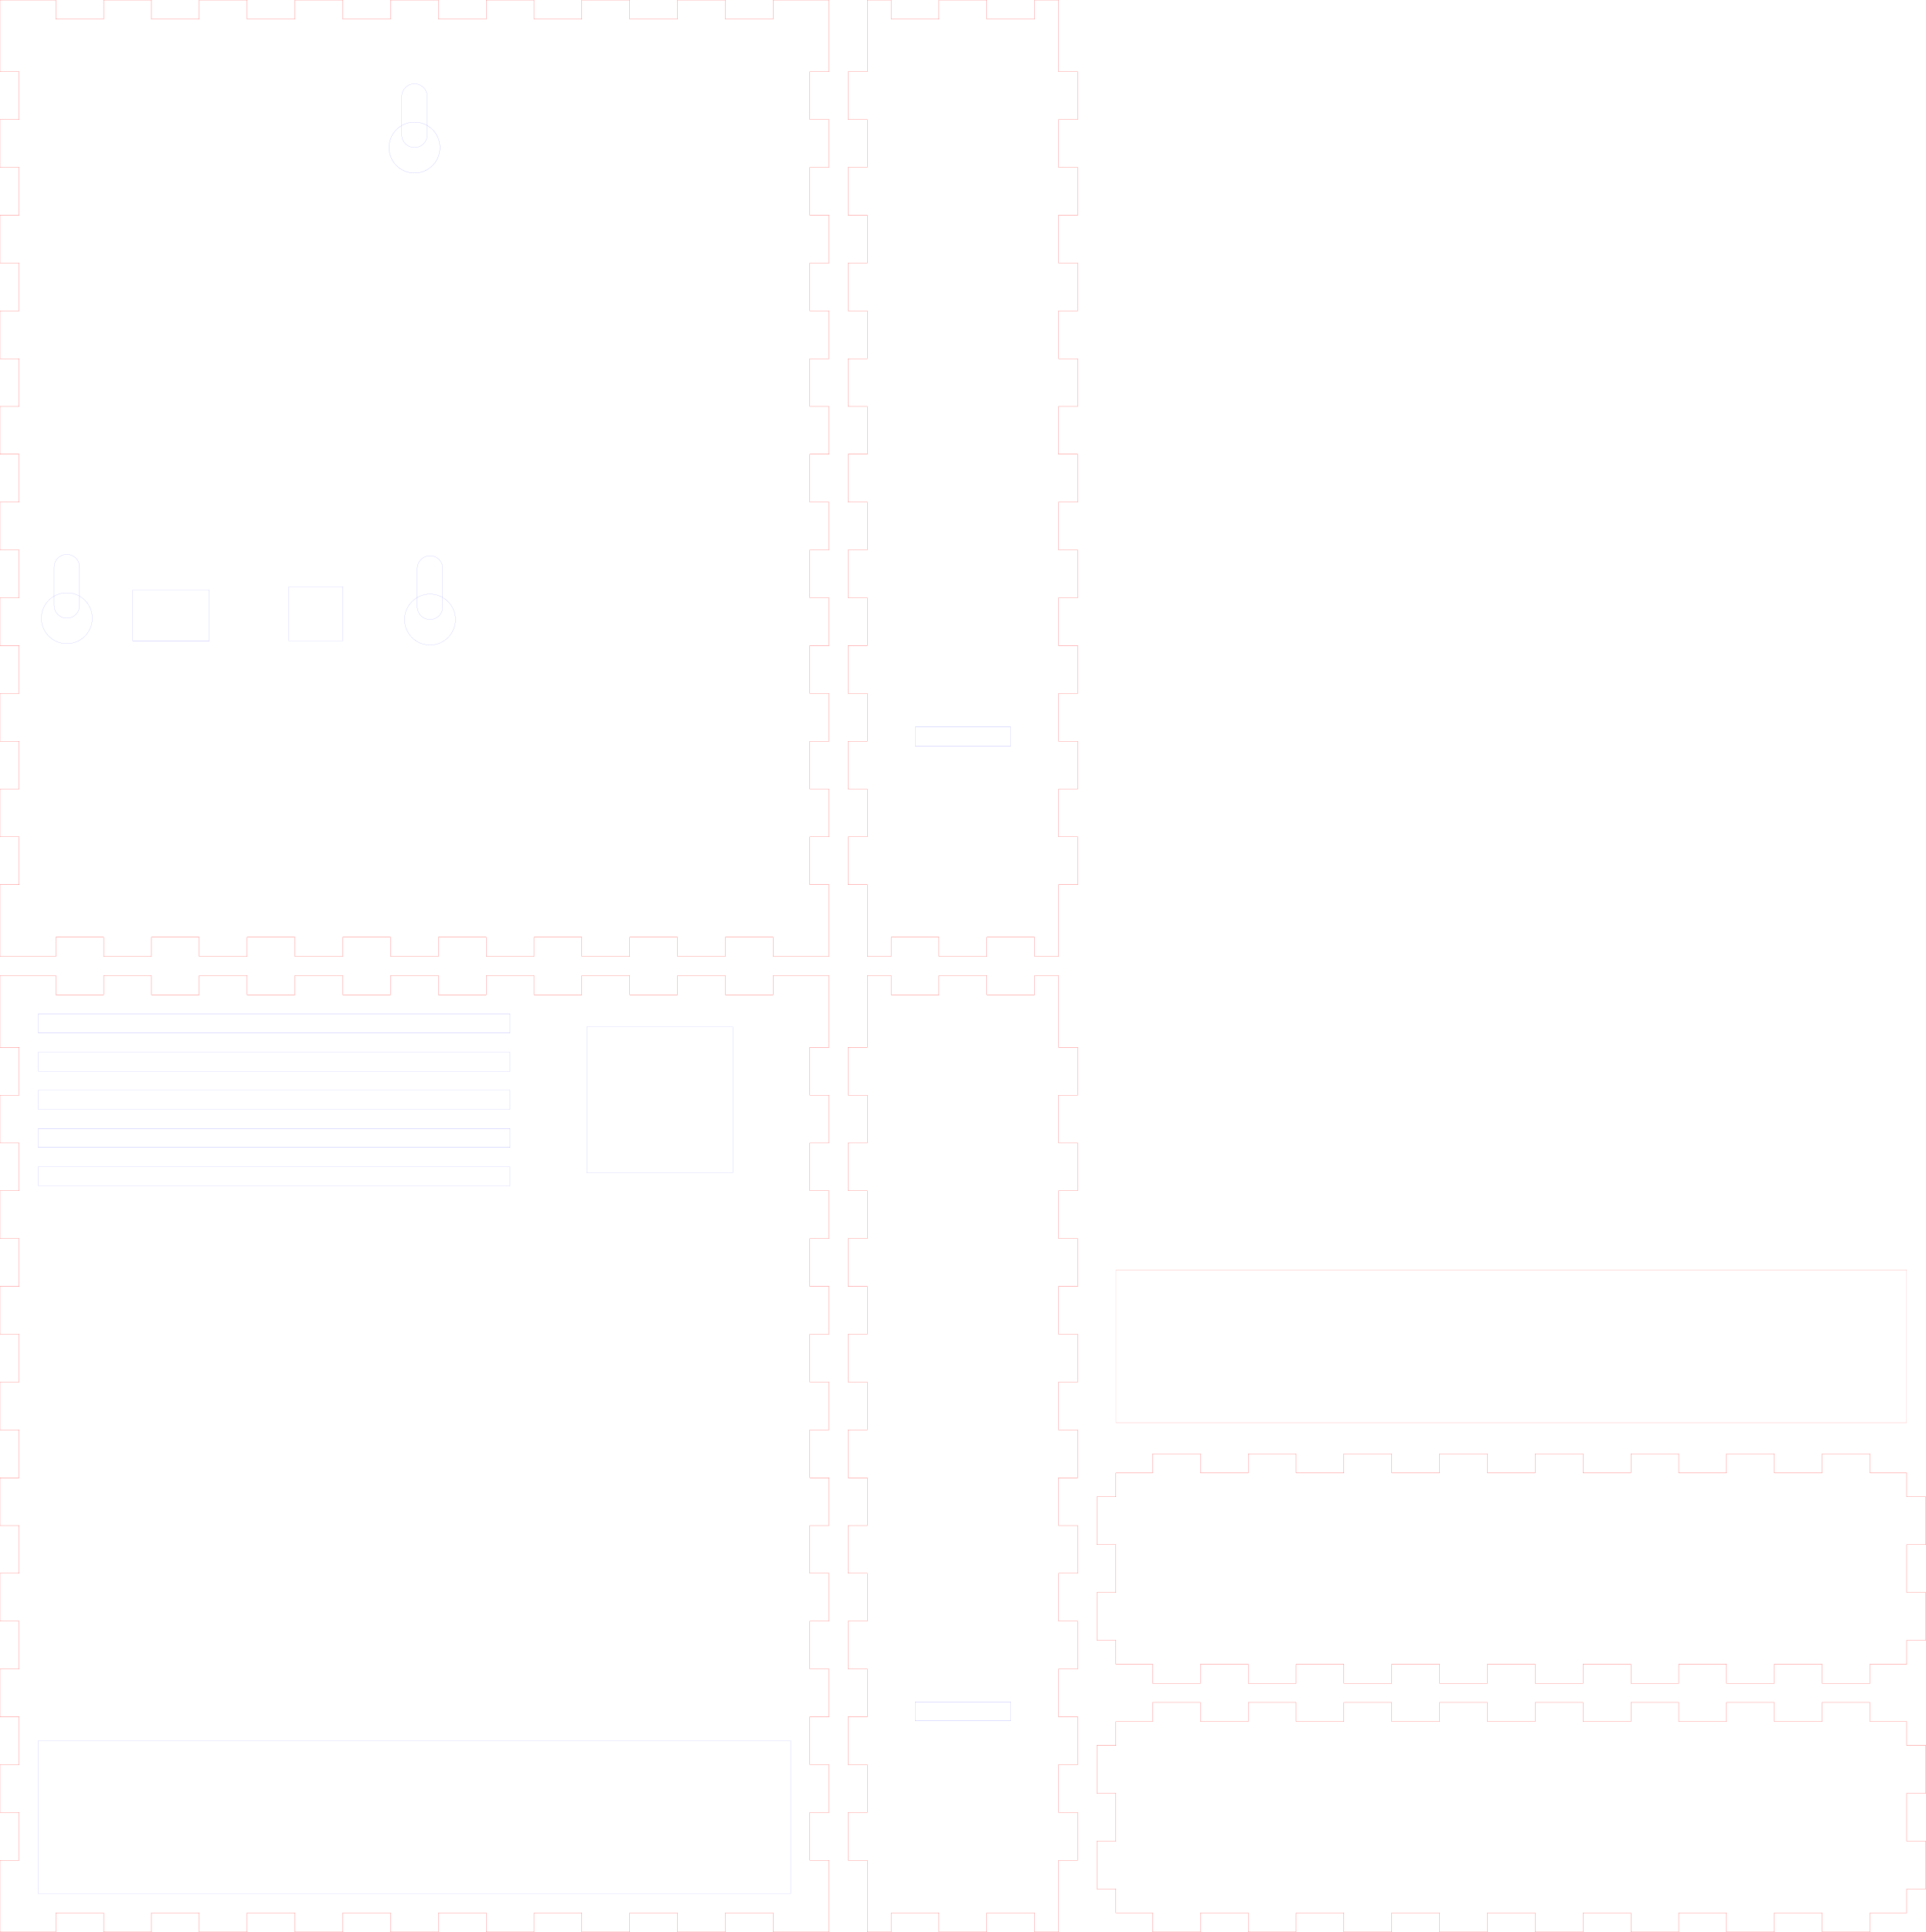
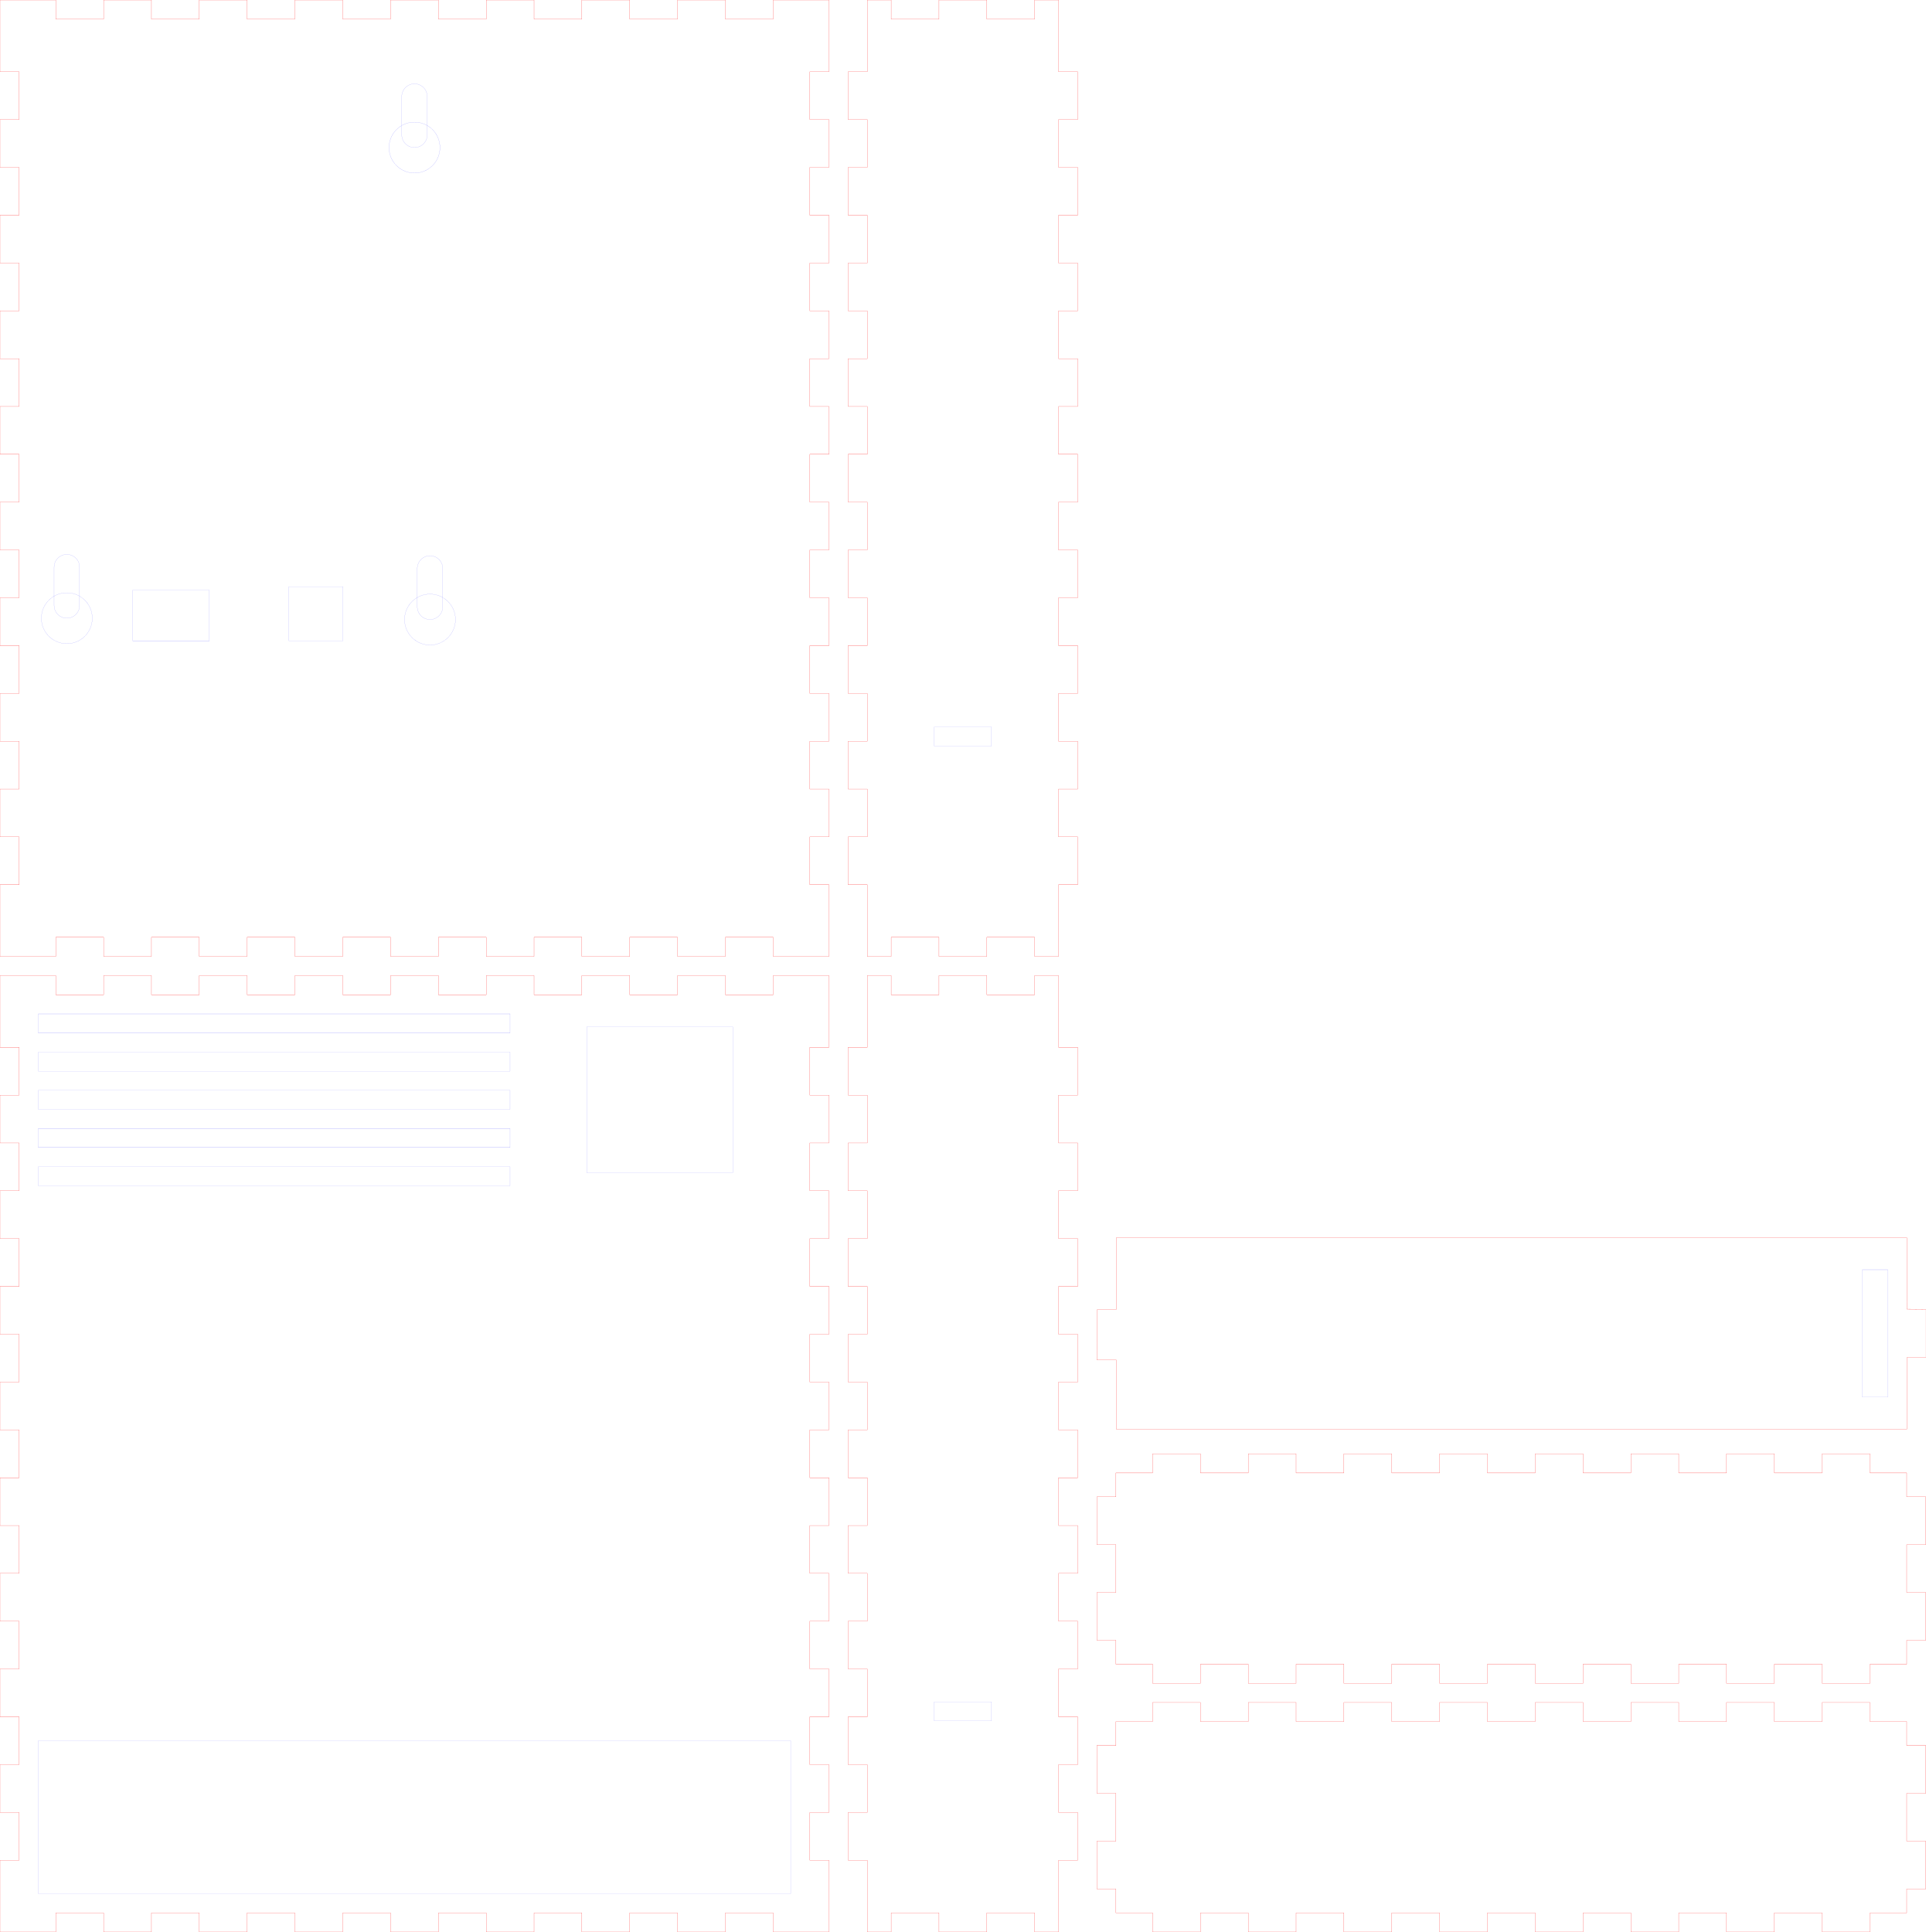
<svg xmlns="http://www.w3.org/2000/svg" width="302mm" height="303mm" viewBox="0 0 302 303" version="1.1" preserveAspectRatio="xMidYMid meet" id="svg9">
  <defs id="defs13" />
  <g id="svgGroup" stroke-linecap="round" fill-rule="evenodd" font-size="9pt" stroke="#000" stroke-width="0.25mm" fill="none" style="stroke:#000;stroke-width:0.25mm;fill:none">
    <path d="m 0,153 v 11.25 h 3 v 7.5 H 0 v 7.5 h 3 v 7.5 H 0 v 7.5 h 3 v 7.5 H 0 v 7.5 h 3 v 7.5 H 0 v 7.5 h 3 v 7.5 H 0 v 7.5 h 3 v 7.5 H 0 v 7.5 h 3 v 7.5 H 0 v 7.5 h 3 v 7.5 H 0 v 7.5 h 3 v 7.5 H 0 v 7.5 3.75 h 8.75 v -3 h 7.5 v 3 h 7.5 v -3 h 7.5 v 3 h 7.5 v -3 h 7.5 v 3 h 7.5 v -3 h 7.5 v 3 h 7.5 v -3 h 7.5 v 3 h 7.5 v -3 h 7.5 v 3 h 7.5 v -3 h 7.5 v 3 h 7.5 v -3 h 7.5 v 3 H 130 v -11.25 h -3 v -7.5 h 3 v -7.5 h -3 v -7.5 h 3 v -7.5 h -3 v -7.5 h 3 v -7.5 h -3 v -7.5 h 3 v -7.5 h -3 v -7.5 h 3 v -7.5 h -3 v -7.5 h 3 v -7.5 h -3 v -7.5 h 3 v -7.5 h -3 v -7.5 h 3 v -7.5 h -3 v -7.5 h 3 v -7.5 -3.75 h -8.75 v 3 h -7.5 v -3 h -7.5 v 3 h -7.5 v -3 h -7.5 v 3 h -7.5 v -3 h -7.5 v 3 h -7.5 v -3 h -7.5 v 3 h -7.5 v -3 h -7.5 v 3 h -7.5 v -3 h -7.5 v 3 h -7.5 v -3 h -7.5 v 3 h -7.5 v -3 z" id="front_outsideCutPath" stroke="#FF0000" stroke-width="0.1" style="stroke:#ff0000;stroke-width:0.1" vector-effect="non-scaling-stroke" />
    <path d="m 136,153 v 11.25 h -3 v 7.5 h 3 v 7.5 h -3 v 7.5 h 3 v 7.5 h -3 v 7.5 h 3 v 7.5 h -3 v 7.5 h 3 v 7.5 h -3 v 7.5 h 3 v 7.5 h -3 v 7.5 h 3 v 7.5 h -3 v 7.5 h 3 v 7.5 h -3 v 7.5 h 3 v 7.5 h -3 v 7.5 h 3 v 7.5 3.75 h 3.75 v -3 h 7.5 v 3 h 7.5 v -3 h 7.5 v 3 H 166 v -11.25 h 3 v -7.5 h -3 v -7.5 h 3 v -7.5 h -3 v -7.5 h 3 v -7.5 h -3 v -7.5 h 3 v -7.5 h -3 v -7.5 h 3 v -7.5 h -3 v -7.5 h 3 v -7.5 h -3 v -7.5 h 3 v -7.5 h -3 v -7.5 h 3 v -7.5 h -3 v -7.5 h 3 v -7.5 h -3 v -7.5 -3.75 h -3.75 v 3 h -7.5 v -3 h -7.5 v 3 h -7.5 v -3 z" id="left_outsideCutPath" stroke="#FF0000" stroke-width="0.1" style="stroke:#ff0000;stroke-width:0.1" vector-effect="non-scaling-stroke" />
    <path d="m 175,270 v 3.75 h -3 v 7.5 h 3 v 7.5 h -3 v 7.5 h 3 V 300 h 5.75 v 3 h 7.5 v -3 h 7.5 v 3 h 7.5 v -3 h 7.5 v 3 h 7.5 v -3 h 7.5 v 3 h 7.5 v -3 h 7.5 v 3 h 7.5 v -3 h 7.5 v 3 h 7.5 v -3 h 7.5 v 3 h 7.5 v -3 h 7.5 v 3 h 7.5 v -3 H 299 v -3.75 h 3 v -7.5 h -3 v -7.5 h 3 v -7.5 h -3 V 270 h -5.75 v -3 h -7.5 v 3 h -7.5 v -3 h -7.5 v 3 h -7.5 v -3 h -7.5 v 3 h -7.5 v -3 h -7.5 v 3 h -7.5 v -3 h -7.5 v 3 h -7.5 v -3 h -7.5 v 3 h -7.5 v -3 h -7.5 v 3 h -7.5 v -3 h -7.5 v 3 z" id="top_outsideCutPath" stroke="#FF0000" stroke-width="0.1" style="stroke:#ff0000;stroke-width:0.1" vector-effect="non-scaling-stroke" />
    <path d="m 0,0 v 11.25 h 3 v 7.5 H 0 v 7.5 h 3 v 7.5 H 0 v 7.5 h 3 v 7.5 H 0 v 7.5 h 3 v 7.5 H 0 v 7.5 h 3 v 7.5 H 0 v 7.5 h 3 v 7.5 H 0 v 7.5 h 3 v 7.5 H 0 v 7.5 h 3 v 7.5 H 0 v 7.5 h 3 v 7.5 H 0 v 7.5 3.75 h 8.75 v -3 h 7.5 v 3 h 7.5 v -3 h 7.5 v 3 h 7.5 v -3 h 7.5 v 3 h 7.5 v -3 h 7.5 v 3 h 7.5 v -3 h 7.5 v 3 h 7.5 v -3 h 7.5 v 3 h 7.5 v -3 h 7.5 v 3 h 7.5 v -3 h 7.5 v 3 H 130 v -11.25 h -3 v -7.5 h 3 v -7.5 h -3 v -7.5 h 3 v -7.5 h -3 v -7.5 h 3 v -7.5 h -3 v -7.5 h 3 v -7.5 h -3 v -7.5 h 3 v -7.5 h -3 v -7.5 h 3 v -7.5 h -3 v -7.5 h 3 v -7.5 h -3 v -7.5 h 3 v -7.5 h -3 v -7.5 h 3 V 3.75 0 h -8.75 v 3 h -7.5 V 0 h -7.5 v 3 h -7.5 V 0 h -7.5 v 3 h -7.5 V 0 h -7.5 v 3 h -7.5 V 0 h -7.5 v 3 h -7.5 V 0 h -7.5 v 3 h -7.5 V 0 h -7.5 v 3 h -7.5 V 0 h -7.5 V 3 H 8.75 V 0 Z" id="back_outsideCutPath" stroke="#FF0000" stroke-width="0.1" style="stroke:#ff0000;stroke-width:0.1" vector-effect="non-scaling-stroke" />
    <path d="m 136,0 v 11.25 h -3 v 7.5 h 3 v 7.5 h -3 v 7.5 h 3 v 7.5 h -3 v 7.5 h 3 v 7.5 h -3 v 7.5 h 3 v 7.5 h -3 v 7.5 h 3 v 7.5 h -3 v 7.5 h 3 v 7.5 h -3 v 7.5 h 3 v 7.5 h -3 v 7.5 h 3 v 7.5 h -3 v 7.5 h 3 v 7.5 3.75 h 3.75 v -3 h 7.5 v 3 h 7.5 v -3 h 7.5 v 3 H 166 v -11.25 h 3 v -7.5 h -3 v -7.5 h 3 v -7.5 h -3 v -7.5 h 3 v -7.5 h -3 v -7.5 h 3 v -7.5 h -3 v -7.5 h 3 v -7.5 h -3 v -7.5 h 3 v -7.5 h -3 v -7.5 h 3 v -7.5 h -3 v -7.5 h 3 v -7.5 h -3 v -7.5 h 3 v -7.5 h -3 V 3.75 0 h -3.75 v 3 h -7.5 V 0 h -7.5 v 3 h -7.5 V 0 Z" id="right_outsideCutPath" stroke="#FF0000" stroke-width="0.1" style="stroke:#ff0000;stroke-width:0.1" vector-effect="non-scaling-stroke" />
    <path d="m 175,231 v 3.75 h -3 v 7.5 h 3 v 7.5 h -3 v 7.5 h 3 V 261 h 5.75 v 3 h 7.5 v -3 h 7.5 v 3 h 7.5 v -3 h 7.5 v 3 h 7.5 v -3 h 7.5 v 3 h 7.5 v -3 h 7.5 v 3 h 7.5 v -3 h 7.5 v 3 h 7.5 v -3 h 7.5 v 3 h 7.5 v -3 h 7.5 v 3 h 7.5 v -3 H 299 v -3.75 h 3 v -7.5 h -3 v -7.5 h 3 v -7.5 h -3 V 231 h -5.75 v -3 h -7.5 v 3 h -7.5 v -3 h -7.5 v 3 h -7.5 v -3 h -7.5 v 3 h -7.5 v -3 h -7.5 v 3 h -7.5 v -3 h -7.5 v 3 h -7.5 v -3 h -7.5 v 3 h -7.5 v -3 h -7.5 v 3 h -7.5 v -3 h -7.5 v 3 z" id="bottom_outsideCutPath" stroke="#FF0000" stroke-width="0.1" style="stroke:#ff0000;stroke-width:0.1" vector-effect="non-scaling-stroke" />
-     <rect style="fill-opacity:0;fill-rule:evenodd;stroke:#0000ff;stroke-width:0.01;stroke-dasharray:none;stroke-opacity:1;paint-order:normal" id="right_hole" width="14.99" height="2.99" x="143.517" y="114.016" />
-     <rect style="fill-opacity:0;fill-rule:evenodd;stroke:#0000ff;stroke-width:0.01;stroke-dasharray:none;stroke-opacity:1;paint-order:normal" id="left_hole" width="14.99" height="2.99" x="143.508" y="266.906" />
+     <rect style="fill-opacity:0;fill-rule:evenodd;stroke:#0000ff;stroke-width:0.01;stroke-dasharray:none;stroke-opacity:1;paint-order:normal" id="right_hole" width="8.99" height="2.99" x="146.505" y="114.015" />
+     <rect style="fill-opacity:0;fill-rule:evenodd;stroke:#0000ff;stroke-width:0.01;stroke-dasharray:none;stroke-opacity:1;paint-order:normal" id="left_hole" width="8.99" height="2.99" x="146.505" y="266.905" />
    <rect style="fill-opacity:0;fill-rule:evenodd;stroke:#0000ff;stroke-width:0.01;stroke-dasharray:none;stroke-opacity:1;paint-order:normal" id="led_hole" width="117.99" height="23.99" x="6" y="273.005" />
    <g id="g11687" transform="translate(-0.01400838,-22.21959)">
      <rect style="fill-opacity:0;fill-rule:evenodd;stroke:#0000ff;stroke-width:0.01;stroke-dasharray:none;stroke-opacity:1;paint-order:normal" id="rect11620" width="73.99" height="2.99" x="6.014" y="181.234" ry="0" />
      <rect style="fill-opacity:0;fill-rule:evenodd;stroke:#0000ff;stroke-width:0.01;stroke-dasharray:none;stroke-opacity:1;paint-order:normal" id="rect11691" width="73.99" height="2.99" x="6.014" y="187.224" ry="0" />
      <rect style="fill-opacity:0;fill-rule:evenodd;stroke:#0000ff;stroke-width:0.01;stroke-dasharray:none;stroke-opacity:1;paint-order:normal" id="rect11693" width="73.99" height="2.99" x="6.014" y="193.214" ry="0" />
      <rect style="fill-opacity:0;fill-rule:evenodd;stroke:#0000ff;stroke-width:0.01;stroke-dasharray:none;stroke-opacity:1;paint-order:normal" id="rect11695" width="73.99" height="2.99" x="6.014" y="199.204" ry="0" />
      <rect style="fill-opacity:0;fill-rule:evenodd;stroke:#0000ff;stroke-width:0.01;stroke-dasharray:none;stroke-opacity:1;paint-order:normal" id="rect11697" width="73.99" height="2.99" x="6.014" y="205.194" ry="0" />
    </g>
    <rect style="fill-opacity:0;fill-rule:evenodd;stroke:#0000ff;stroke-width:0.01;stroke-dasharray:none;stroke-opacity:1;paint-order:normal" id="rect11689" width="22.9" height="22.9" x="92.005" y="161.039" />
    <rect style="fill-opacity:0;fill-rule:evenodd;stroke:#0000ff;stroke-width:0.01;stroke-dasharray:none;stroke-opacity:1;paint-order:normal" id="rect11726" width="11.99" height="7.99" x="20.826" y="92.534" />
    <rect style="fill-opacity:0;fill-rule:evenodd;stroke:#0000ff;stroke-width:0.01;stroke-dasharray:none;stroke-opacity:1;paint-order:normal" id="rect11728" width="8.49" height="8.491" x="-53.786" y="92.005" transform="scale(-1,1)" />
-     <rect style="fill-opacity:0;fill-rule:evenodd;stroke:#ff0000;stroke-width:0.01;stroke-dasharray:none;stroke-opacity:1;paint-order:normal" id="rect327" width="123.977" height="23.99" x="175.012" y="199.14" />
    <g id="g1801" transform="translate(-10.62614,-11.08704)">
      <rect style="fill-opacity:0;fill-rule:evenodd;stroke:#0000ff;stroke-width:0.01;stroke-dasharray:none;stroke-opacity:1;paint-order:normal" id="rect306" width="3.997" height="9.997" x="73.628" y="24.229" ry="1.999" />
      <circle style="fill-opacity:0;fill-rule:evenodd;stroke:#0000ff;stroke-width:0.011;stroke-dasharray:none;stroke-opacity:1" id="path967" cx="75.626" cy="34.232" r="3.994" />
    </g>
    <g id="g1823" transform="translate(-65.14524,62.72331)">
      <rect style="fill-opacity:0;fill-rule:evenodd;stroke:#0000ff;stroke-width:0.01;stroke-dasharray:none;stroke-opacity:1;paint-order:normal" id="rect1819" width="3.997" height="9.997" x="73.628" y="24.229" ry="1.999" />
      <circle style="fill-opacity:0;fill-rule:evenodd;stroke:#0000ff;stroke-width:0.01;stroke-dasharray:none;stroke-opacity:1" id="circle1821" cx="75.626" cy="34.232" r="3.994" />
    </g>
    <g id="g1829" transform="translate(-8.191705,62.9333)">
      <rect style="fill-opacity:0;fill-rule:evenodd;stroke:#0000ff;stroke-width:0.01;stroke-dasharray:none;stroke-opacity:1;paint-order:normal" id="rect1825" width="3.997" height="9.997" x="73.628" y="24.229" ry="1.999" />
      <circle style="fill-opacity:0;fill-rule:evenodd;stroke:#0000ff;stroke-width:0.01;stroke-dasharray:none;stroke-opacity:1" id="circle1827" cx="75.626" cy="34.232" r="3.994" />
    </g>
+     <path d="m 175.038,194.129 v 3.75 0 7.5 h -2.973 l -0.065,7.897 3.037,-0.001 v 7.104 0 3.75 h 5.75 v 0 h 7.5 v 0 h 7.5 v 0 h 7.5 v 0 h 7.5 v 0 h 7.5 v 0 h 7.5 v 0 h 7.5 v 0 h 7.5 v 0 h 7.5 v 0 h 7.5 v 0 h 7.5 v 0 h 7.5 v 0 h 7.5 v 0 h 7.5 v 0 h 7.5 v 0 h 5.75 v -3.75 0 l 0.011,-7.5 h 2.989 v -7.537 l -3.013,-0.025 0.013,-7.438 v 0 -3.75 h -5.75 v 0 h -7.5 v 0 h -7.5 v 0 h -7.5 v 0 h -7.5 v 0 h -7.5 v 0 h -7.5 v 0 h -7.5 v 0 h -7.5 v 0 h -7.5 v 0 h -7.5 v 0 h -7.5 v 0 h -7.5 v 0 h -7.5 v 0 h -7.5 v 0 h -7.5 v 0 z" id="path870" stroke="#FF0000" stroke-width="0.1" style="stroke:#ff0000;stroke-width:0.1" vector-effect="non-scaling-stroke" />
+     <rect style="display:inline;fill-opacity:0;fill-rule:evenodd;stroke:#0000ff;stroke-width:0.01;stroke-dasharray:none;stroke-opacity:1;paint-order:normal" id="rect1000" width="3.996" height="19.996" x="292.047" y="199.131" />
  </g>
</svg>
